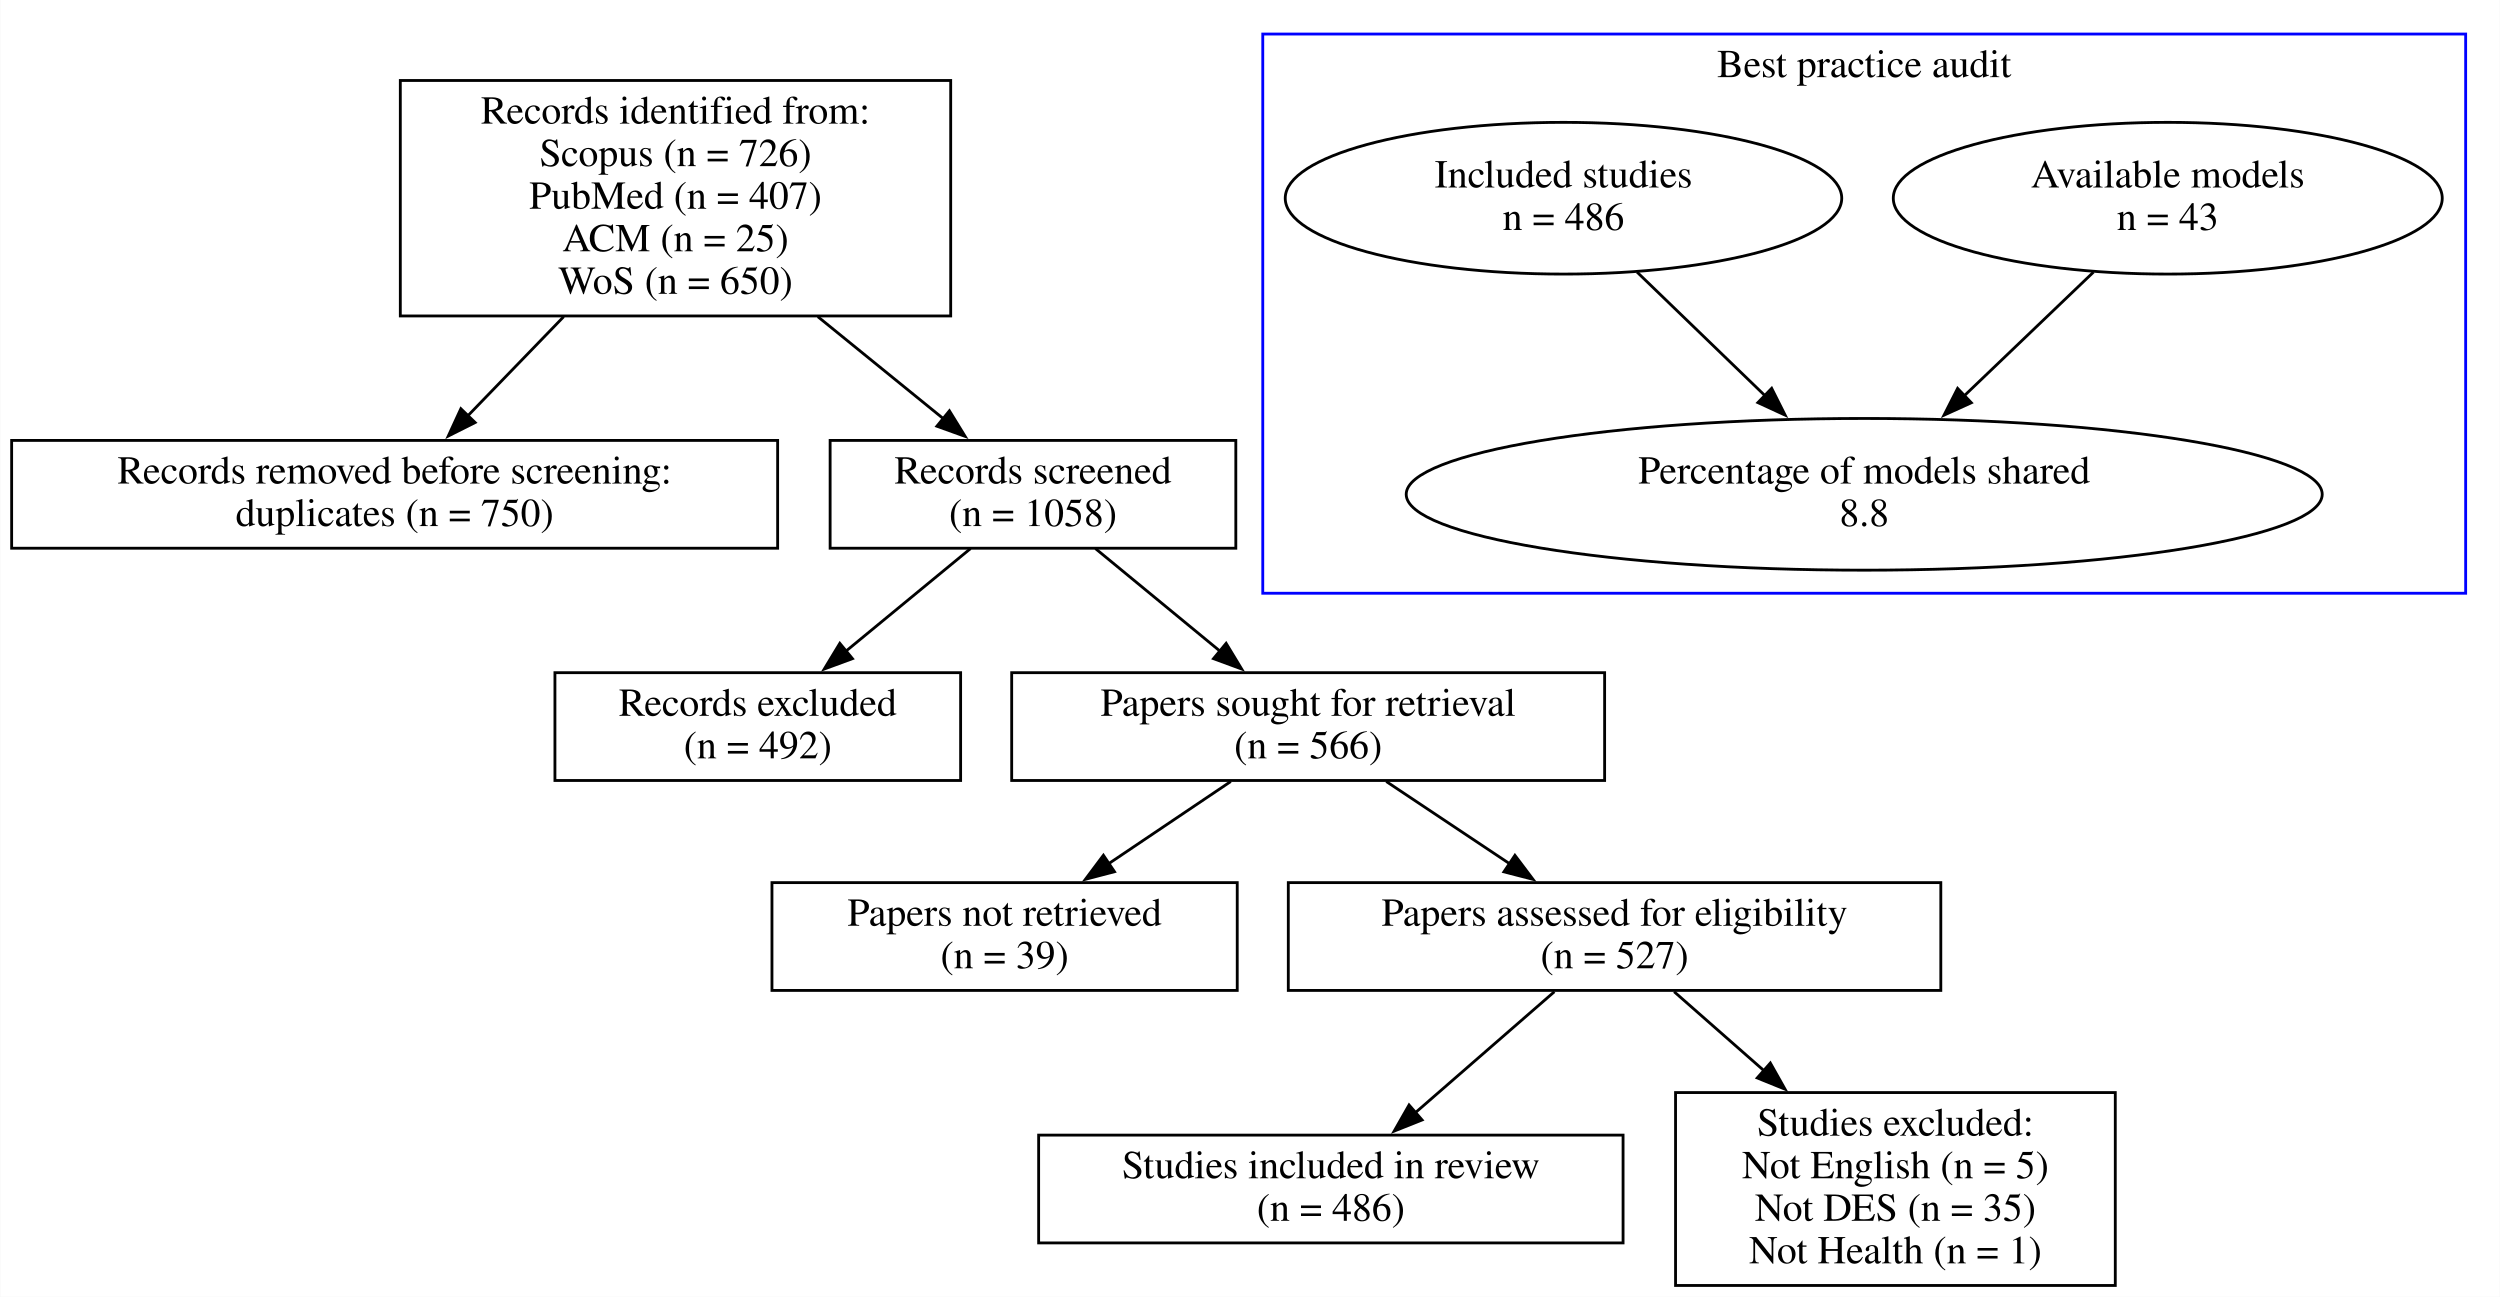
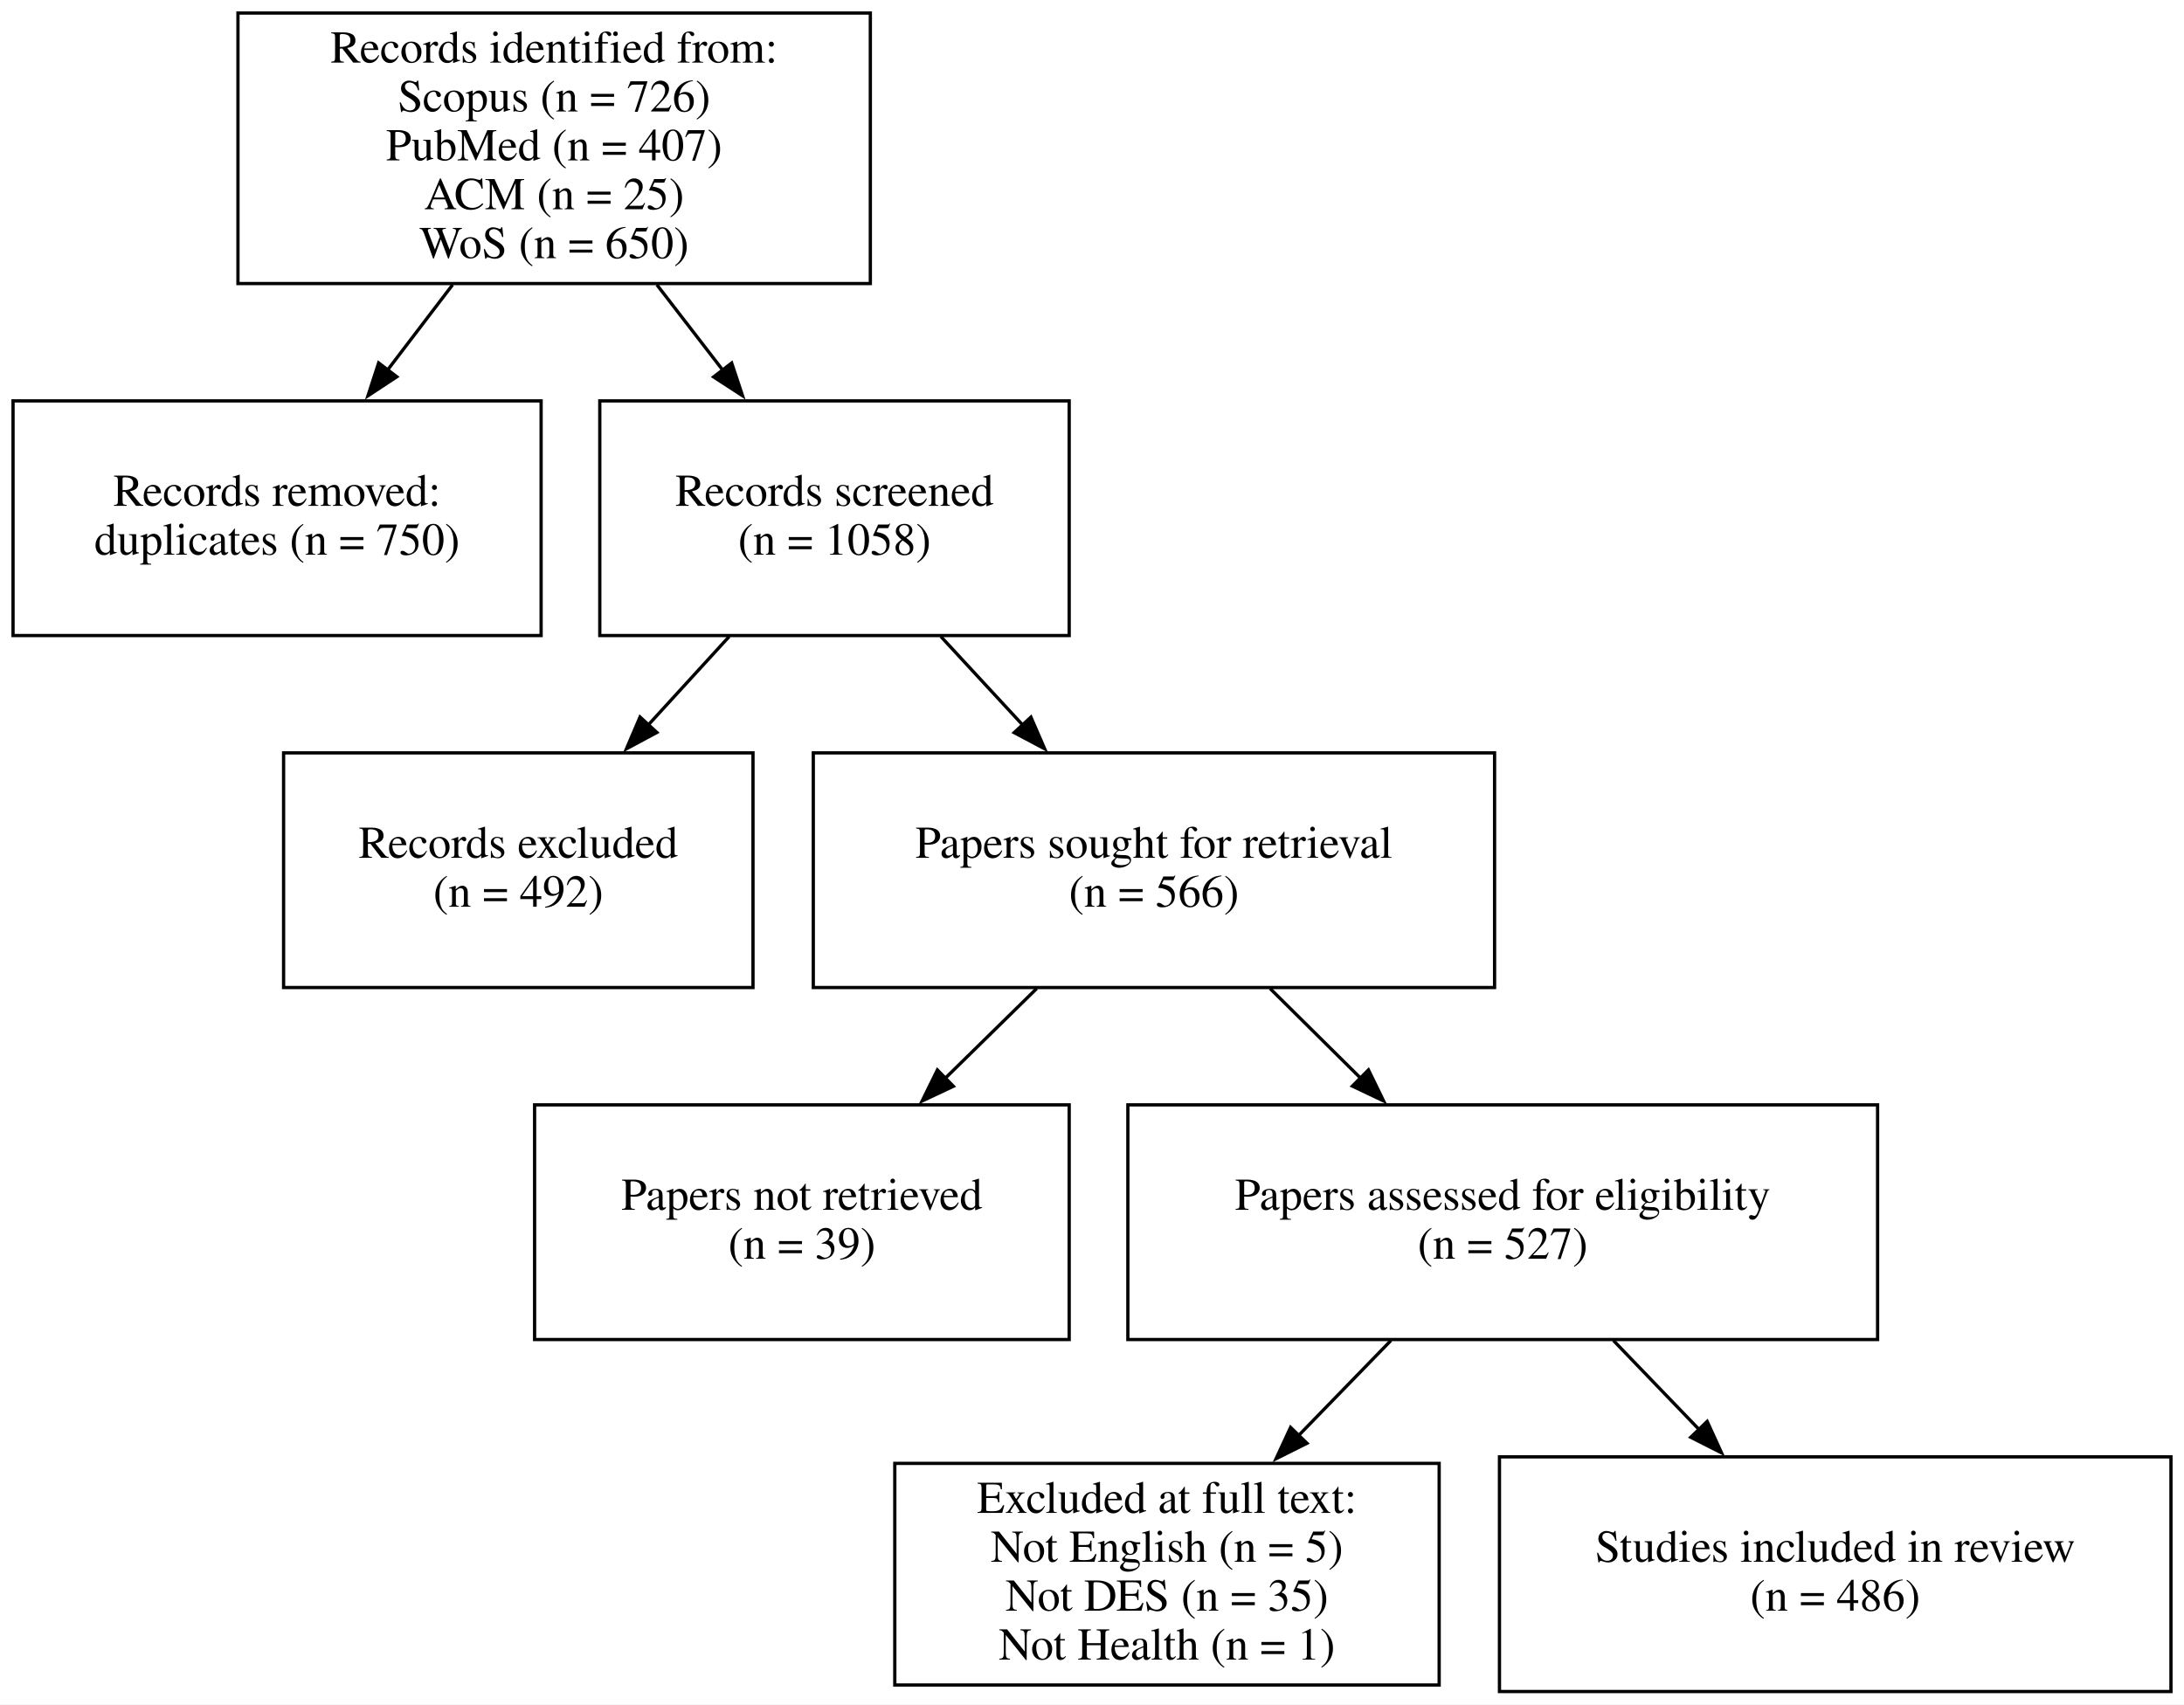
- <svg xmlns="http://www.w3.org/2000/svg" width="881pt" height="457pt" viewBox="0.00 0.00 881.00 457.11">
-   <g id="graph0" class="graph" transform="scale(1 1) rotate(0) translate(4 453.11)">
-     <polygon fill="white" stroke="none" points="-4,4 -4,-453.11 877,-453.11 877,4 -4,4" />
-     <g id="clust1" class="cluster">
-       <polygon fill="none" stroke="blue" points="441,-244 441,-441.11 865,-441.11 865,-244 441,-244" />
-       <text text-anchor="middle" x="653" y="-425.91" font-family="Times,serif" font-size="14.00">Best practice audit</text>
-     </g>
+ <svg xmlns="http://www.w3.org/2000/svg" width="670pt" height="523pt" viewBox="0.00 0.00 670.00 523.00">
+   <g id="graph0" class="graph" transform="scale(1 1) rotate(0) translate(4 519)">
+     <polygon fill="white" stroke="none" points="-4,4 -4,-519 666,-519 666,4 -4,4" />
    <g id="node1" class="node">
-       <polygon fill="none" stroke="black" points="331,-424.74 137,-424.74 137,-341.74 331,-341.74 331,-424.74" />
-       <text text-anchor="middle" x="234" y="-409.54" font-family="Times,serif" font-size="14.00">Records identified from: </text>
-       <text text-anchor="middle" x="234" y="-394.54" font-family="Times,serif" font-size="14.00">Scopus (n = 726) </text>
-       <text text-anchor="middle" x="234" y="-379.54" font-family="Times,serif" font-size="14.00">PubMed (n = 407) </text>
-       <text text-anchor="middle" x="234" y="-364.54" font-family="Times,serif" font-size="14.00">ACM (n = 25) </text>
-       <text text-anchor="middle" x="234" y="-349.54" font-family="Times,serif" font-size="14.00">WoS (n = 650)</text>
+       <polygon fill="none" stroke="black" points="263,-515 69,-515 69,-432 263,-432 263,-515" />
+       <text text-anchor="middle" x="166" y="-499.8" font-family="Times,serif" font-size="14.00">Records identified from: </text>
+       <text text-anchor="middle" x="166" y="-484.8" font-family="Times,serif" font-size="14.00">Scopus (n = 726) </text>
+       <text text-anchor="middle" x="166" y="-469.8" font-family="Times,serif" font-size="14.00">PubMed (n = 407) </text>
+       <text text-anchor="middle" x="166" y="-454.8" font-family="Times,serif" font-size="14.00">ACM (n = 25) </text>
+       <text text-anchor="middle" x="166" y="-439.8" font-family="Times,serif" font-size="14.00">WoS (n = 650)</text>
    </g>
    <g id="node2" class="node">
-       <polygon fill="none" stroke="black" points="270,-297.87 0,-297.87 0,-259.87 270,-259.87 270,-297.87" />
-       <text text-anchor="middle" x="135" y="-282.67" font-family="Times,serif" font-size="14.00">Records removed before screening:</text>
-       <text text-anchor="middle" x="135" y="-267.67" font-family="Times,serif" font-size="14.00">duplicates (n = 750)</text>
+       <polygon fill="none" stroke="black" points="162,-396 0,-396 0,-324 162,-324 162,-396" />
+       <text text-anchor="middle" x="81" y="-363.8" font-family="Times,serif" font-size="14.00">Records removed:</text>
+       <text text-anchor="middle" x="81" y="-348.8" font-family="Times,serif" font-size="14.00">duplicates (n = 750)</text>
    </g>
    <g id="edge1" class="edge">
-       <path fill="none" stroke="black" d="M194.59,-341.49C183.19,-329.7 171.04,-317.13 160.7,-306.45" />
-       <polygon fill="black" stroke="black" points="163.37,-304.18 153.91,-299.42 158.34,-309.04 163.37,-304.18" />
+       <path fill="none" stroke="black" d="M134.83,-431.61C128.29,-423.03 121.36,-413.95 114.73,-405.25" />
+       <polygon fill="black" stroke="black" points="117.73,-403.4 108.88,-397.57 112.16,-407.65 117.73,-403.4" />
    </g>
    <g id="node3" class="node">
-       <polygon fill="none" stroke="black" points="431.5,-297.87 288.5,-297.87 288.5,-259.87 431.5,-259.87 431.5,-297.87" />
-       <text text-anchor="middle" x="360" y="-282.67" font-family="Times,serif" font-size="14.00">Records screened</text>
-       <text text-anchor="middle" x="360" y="-267.67" font-family="Times,serif" font-size="14.00"> (n = 1058)</text>
+       <polygon fill="none" stroke="black" points="324,-396 180,-396 180,-324 324,-324 324,-396" />
+       <text text-anchor="middle" x="252" y="-363.8" font-family="Times,serif" font-size="14.00">Records screened</text>
+       <text text-anchor="middle" x="252" y="-348.8" font-family="Times,serif" font-size="14.00"> (n = 1058)</text>
    </g>
    <g id="edge2" class="edge">
-       <path fill="none" stroke="black" d="M284.16,-341.49C299.1,-329.35 315.05,-316.39 328.45,-305.5" />
-       <polygon fill="black" stroke="black" points="330.55,-308.31 336.1,-299.29 326.13,-302.88 330.55,-308.31" />
+       <path fill="none" stroke="black" d="M197.53,-431.61C204.15,-423.03 211.16,-413.95 217.87,-405.25" />
+       <polygon fill="black" stroke="black" points="220.46,-407.62 223.8,-397.57 214.92,-403.35 220.46,-407.62" />
    </g>
    <g id="node4" class="node">
-       <polygon fill="none" stroke="black" points="334.5,-216 191.5,-216 191.5,-178 334.5,-178 334.5,-216" />
-       <text text-anchor="middle" x="263" y="-200.8" font-family="Times,serif" font-size="14.00">Records excluded</text>
-       <text text-anchor="middle" x="263" y="-185.8" font-family="Times,serif" font-size="14.00"> (n = 492)</text>
+       <polygon fill="none" stroke="black" points="227,-288 83,-288 83,-216 227,-216 227,-288" />
+       <text text-anchor="middle" x="155" y="-255.8" font-family="Times,serif" font-size="14.00">Records excluded</text>
+       <text text-anchor="middle" x="155" y="-240.8" font-family="Times,serif" font-size="14.00"> (n = 492)</text>
    </g>
    <g id="edge3" class="edge">
-       <path fill="none" stroke="black" d="M337.99,-259.75C324.94,-249 308.19,-235.21 293.83,-223.39" />
-       <polygon fill="black" stroke="black" points="296.37,-220.95 286.43,-217.29 291.92,-226.35 296.37,-220.95" />
+       <path fill="none" stroke="black" d="M219.7,-323.7C211.77,-315.03 203.18,-305.65 194.93,-296.63" />
+       <polygon fill="black" stroke="black" points="197.51,-294.27 188.18,-289.26 192.35,-299 197.51,-294.27" />
    </g>
    <g id="node5" class="node">
-       <polygon fill="none" stroke="black" points="561.5,-216 352.5,-216 352.5,-178 561.5,-178 561.5,-216" />
-       <text text-anchor="middle" x="457" y="-200.8" font-family="Times,serif" font-size="14.00">Papers sought for retrieval</text>
-       <text text-anchor="middle" x="457" y="-185.8" font-family="Times,serif" font-size="14.00"> (n = 566)</text>
+       <polygon fill="none" stroke="black" points="454.5,-288 245.5,-288 245.5,-216 454.5,-216 454.5,-288" />
+       <text text-anchor="middle" x="350" y="-255.8" font-family="Times,serif" font-size="14.00">Papers sought for retrieval</text>
+       <text text-anchor="middle" x="350" y="-240.8" font-family="Times,serif" font-size="14.00"> (n = 566)</text>
    </g>
    <g id="edge4" class="edge">
-       <path fill="none" stroke="black" d="M382.01,-259.75C395.06,-249 411.81,-235.21 426.17,-223.39" />
-       <polygon fill="black" stroke="black" points="428.08,-226.35 433.57,-217.29 423.63,-220.95 428.08,-226.35" />
+       <path fill="none" stroke="black" d="M284.63,-323.7C292.73,-314.94 301.51,-305.45 309.92,-296.35" />
+       <polygon fill="black" stroke="black" points="312.26,-298.97 316.48,-289.25 307.12,-294.22 312.26,-298.97" />
    </g>
    <g id="node6" class="node">
-       <polygon fill="none" stroke="black" points="432,-142 268,-142 268,-104 432,-104 432,-142" />
-       <text text-anchor="middle" x="350" y="-126.8" font-family="Times,serif" font-size="14.00">Papers not retrieved</text>
-       <text text-anchor="middle" x="350" y="-111.8" font-family="Times,serif" font-size="14.00"> (n = 39)</text>
+       <polygon fill="none" stroke="black" points="324,-180 160,-180 160,-108 324,-108 324,-180" />
+       <text text-anchor="middle" x="242" y="-147.8" font-family="Times,serif" font-size="14.00">Papers not retrieved</text>
+       <text text-anchor="middle" x="242" y="-132.8" font-family="Times,serif" font-size="14.00"> (n = 39)</text>
    </g>
    <g id="edge5" class="edge">
-       <path fill="none" stroke="black" d="M429.72,-177.65C416.64,-168.84 400.78,-158.17 386.67,-148.67" />
-       <polygon fill="black" stroke="black" points="388.73,-145.85 378.48,-143.17 384.83,-151.65 388.73,-145.85" />
+       <path fill="none" stroke="black" d="M314.04,-215.7C305.02,-206.85 295.24,-197.26 285.89,-188.08" />
+       <polygon fill="black" stroke="black" points="288.47,-185.71 278.89,-181.2 283.57,-190.71 288.47,-185.71" />
    </g>
    <g id="node7" class="node">
-       <polygon fill="none" stroke="black" points="680,-142 450,-142 450,-104 680,-104 680,-142" />
-       <text text-anchor="middle" x="565" y="-126.8" font-family="Times,serif" font-size="14.00">Papers assessed for eligibility</text>
-       <text text-anchor="middle" x="565" y="-111.8" font-family="Times,serif" font-size="14.00">(n = 527)</text>
+       <polygon fill="none" stroke="black" points="572,-180 342,-180 342,-108 572,-108 572,-180" />
+       <text text-anchor="middle" x="457" y="-147.8" font-family="Times,serif" font-size="14.00">Papers assessed for eligibility</text>
+       <text text-anchor="middle" x="457" y="-132.8" font-family="Times,serif" font-size="14.00">(n = 527)</text>
    </g>
    <g id="edge6" class="edge">
-       <path fill="none" stroke="black" d="M484.53,-177.65C497.73,-168.84 513.74,-158.17 527.99,-148.67" />
-       <polygon fill="black" stroke="black" points="529.88,-151.62 536.26,-143.16 526,-145.8 529.88,-151.62" />
+       <path fill="none" stroke="black" d="M385.63,-215.7C394.56,-206.85 404.25,-197.26 413.52,-188.08" />
+       <polygon fill="black" stroke="black" points="415.81,-190.73 420.45,-181.21 410.88,-185.76 415.81,-190.73" />
    </g>
    <g id="node8" class="node">
-       <polygon fill="none" stroke="black" points="568,-53 362,-53 362,-15 568,-15 568,-53" />
-       <text text-anchor="middle" x="465" y="-37.8" font-family="Times,serif" font-size="14.00">Studies included in review</text>
-       <text text-anchor="middle" x="465" y="-22.8" font-family="Times,serif" font-size="14.00">(n = 486)</text>
+       <polygon fill="none" stroke="black" points="437.5,-70 270.5,-70 270.5,-2 437.5,-2 437.5,-70" />
+       <text text-anchor="middle" x="354" y="-54.8" font-family="Times,serif" font-size="14.00">Excluded at full text:</text>
+       <text text-anchor="middle" x="354" y="-39.8" font-family="Times,serif" font-size="14.00">Not English (n = 5)</text>
+       <text text-anchor="middle" x="354" y="-24.8" font-family="Times,serif" font-size="14.00">Not DES (n = 35)</text>
+       <text text-anchor="middle" x="354" y="-9.8" font-family="Times,serif" font-size="14.00">Not Health (n = 1)</text>
    </g>
    <g id="edge7" class="edge">
-       <path fill="none" stroke="black" d="M543.79,-103.55C529.47,-91.09 510.38,-74.48 494.57,-60.72" />
-       <polygon fill="black" stroke="black" points="497.16,-58.34 487.32,-54.42 492.57,-63.62 497.16,-58.34" />
+       <path fill="none" stroke="black" d="M422.7,-107.7C413.56,-98.29 403.6,-88.04 394.17,-78.34" />
+       <polygon fill="black" stroke="black" points="396.94,-76.17 387.46,-71.43 391.92,-81.04 396.94,-76.17" />
    </g>
    <g id="node9" class="node">
-       <polygon fill="none" stroke="black" points="741.5,-68 586.5,-68 586.5,0 741.5,0 741.5,-68" />
-       <text text-anchor="middle" x="664" y="-52.8" font-family="Times,serif" font-size="14.00">Studies excluded:</text>
-       <text text-anchor="middle" x="664" y="-37.8" font-family="Times,serif" font-size="14.00">Not English (n = 5)</text>
-       <text text-anchor="middle" x="664" y="-22.8" font-family="Times,serif" font-size="14.00">Not DES (n = 35)</text>
-       <text text-anchor="middle" x="664" y="-7.8" font-family="Times,serif" font-size="14.00">Not Health (n = 1)</text>
+       <polygon fill="none" stroke="black" points="662,-72 456,-72 456,0 662,0 662,-72" />
+       <text text-anchor="middle" x="559" y="-39.8" font-family="Times,serif" font-size="14.00">Studies included in review</text>
+       <text text-anchor="middle" x="559" y="-24.8" font-family="Times,serif" font-size="14.00">(n = 486)</text>
    </g>
    <g id="edge8" class="edge">
-       <path fill="none" stroke="black" d="M586,-103.55C595.31,-95.36 606.67,-85.38 617.81,-75.59" />
-       <polygon fill="black" stroke="black" points="619.91,-78.41 625.11,-69.18 615.29,-73.15 619.91,-78.41" />
-     </g>
-     <g id="node10" class="node">
-       <ellipse fill="none" stroke="black" cx="760" cy="-383.24" rx="96.75" ry="26.74" />
-       <text text-anchor="middle" x="760" y="-387.04" font-family="Times,serif" font-size="14.00">Available models</text>
-       <text text-anchor="middle" x="760" y="-372.04" font-family="Times,serif" font-size="14.00"> n = 43</text>
-     </g>
-     <g id="node12" class="node">
-       <ellipse fill="none" stroke="black" cx="653" cy="-278.87" rx="161.44" ry="26.74" />
-       <text text-anchor="middle" x="653" y="-282.67" font-family="Times,serif" font-size="14.00">Percentage of models shared </text>
-       <text text-anchor="middle" x="653" y="-267.67" font-family="Times,serif" font-size="14.00"> 8.8</text>
-     </g>
-     <g id="edge9" class="edge">
-       <path fill="none" stroke="black" d="M733.82,-357.2C720.04,-344.01 702.96,-327.66 688.05,-313.4" />
-       <polygon fill="black" stroke="black" points="690.76,-311.15 681.12,-306.77 685.92,-316.21 690.76,-311.15" />
-     </g>
-     <g id="node11" class="node">
-       <ellipse fill="none" stroke="black" cx="547" cy="-383.24" rx="98.08" ry="26.74" />
-       <text text-anchor="middle" x="547" y="-387.04" font-family="Times,serif" font-size="14.00">Included studies </text>
-       <text text-anchor="middle" x="547" y="-372.04" font-family="Times,serif" font-size="14.00"> n = 486</text>
-     </g>
-     <g id="edge10" class="edge">
-       <path fill="none" stroke="black" d="M572.93,-357.2C586.58,-344.01 603.51,-327.66 618.28,-313.4" />
-       <polygon fill="black" stroke="black" points="620.38,-316.24 625.14,-306.77 615.52,-311.2 620.38,-316.24" />
+       <path fill="none" stroke="black" d="M490.96,-107.7C499.39,-98.94 508.53,-89.45 517.28,-80.35" />
+       <polygon fill="black" stroke="black" points="519.72,-82.87 524.13,-73.23 514.68,-78.01 519.72,-82.87" />
    </g>
  </g>
</svg>
